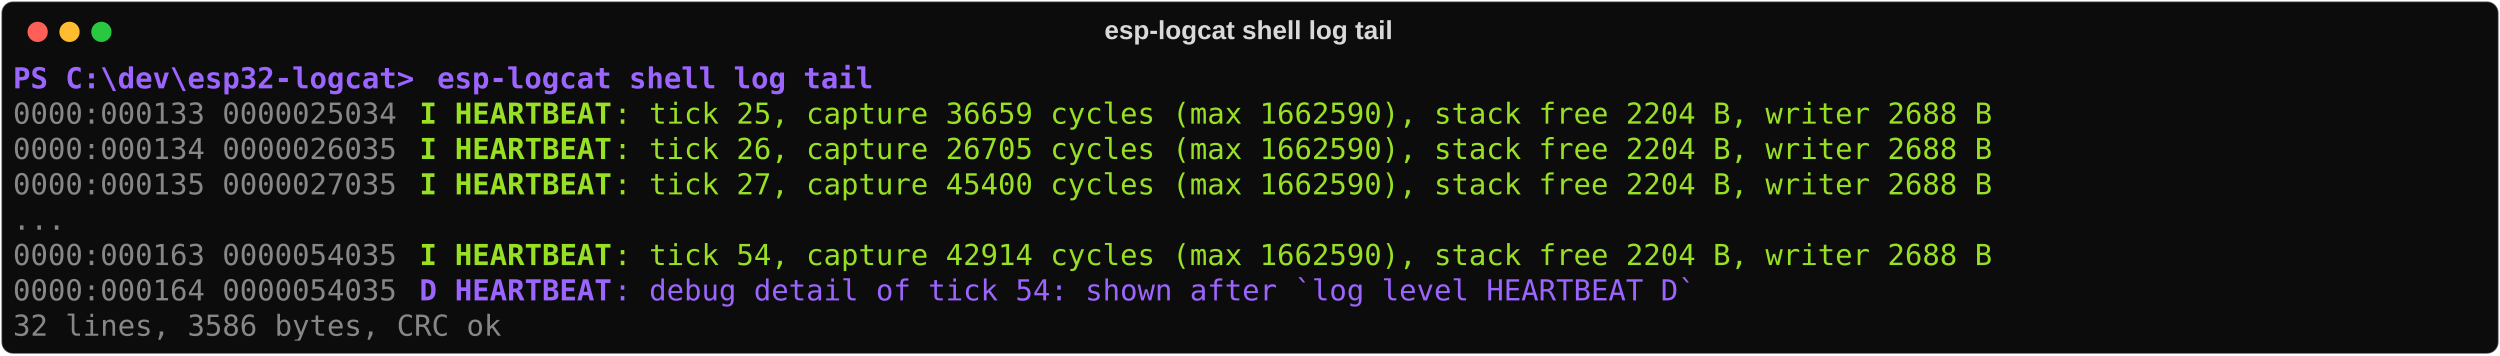
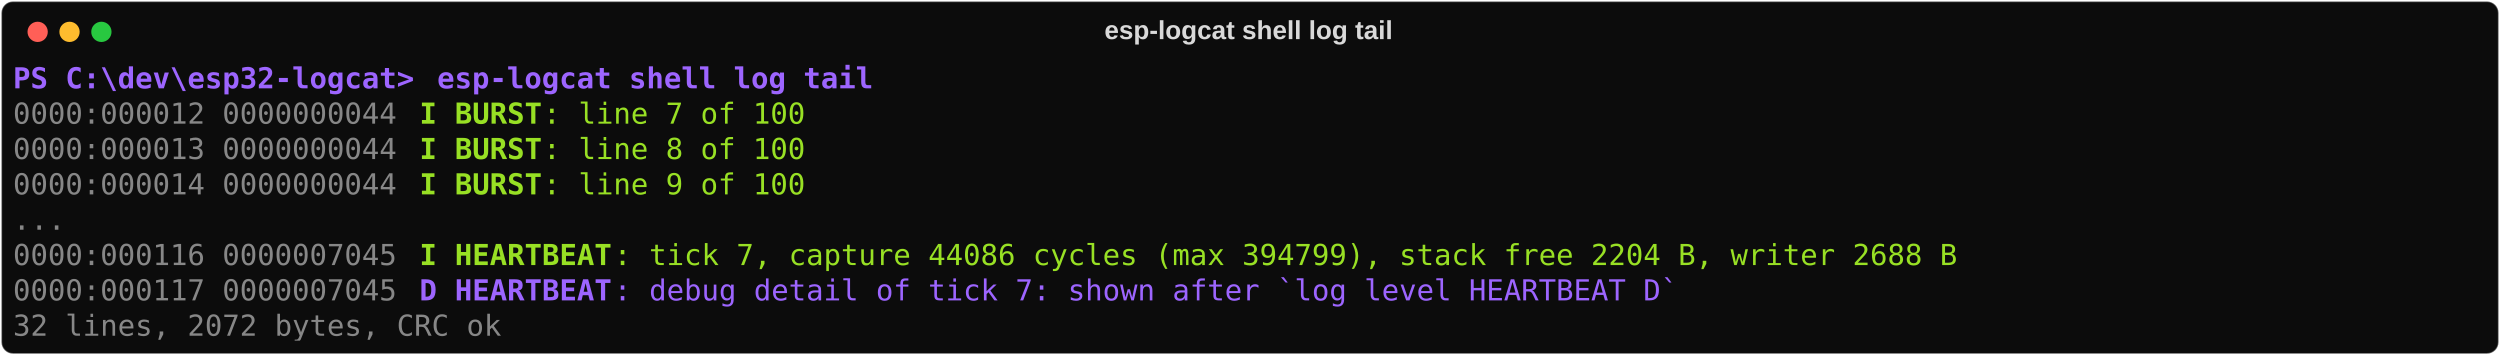
<svg xmlns="http://www.w3.org/2000/svg" class="rich-terminal" viewBox="0 0 1726 245.2">
  <style>

    @font-face {
        font-family: "Fira Code";
        src: local("FiraCode-Regular"),
                url("https://cdnjs.cloudflare.com/ajax/libs/firacode/6.2.0/woff2/FiraCode-Regular.woff2") format("woff2"),
                url("https://cdnjs.cloudflare.com/ajax/libs/firacode/6.2.0/woff/FiraCode-Regular.woff") format("woff");
        font-style: normal;
        font-weight: 400;
    }
    @font-face {
        font-family: "Fira Code";
        src: local("FiraCode-Bold"),
                url("https://cdnjs.cloudflare.com/ajax/libs/firacode/6.2.0/woff2/FiraCode-Bold.woff2") format("woff2"),
                url("https://cdnjs.cloudflare.com/ajax/libs/firacode/6.2.0/woff/FiraCode-Bold.woff") format("woff");
        font-style: bold;
        font-weight: 700;
    }

-     .terminal-1371694660-matrix {
+     .terminal-155134701-matrix {
        font-family: Fira Code, monospace;
        font-size: 20px;
        line-height: 24.4px;
        font-variant-east-asian: full-width;
    }

-     .terminal-1371694660-title {
+     .terminal-155134701-title {
        font-size: 18px;
        font-weight: bold;
        font-family: arial;
    }

-     .terminal-1371694660-r1 { fill: #9d65ff;font-weight: bold }
- .terminal-1371694660-r2 { fill: #d9d9d9 }
- .terminal-1371694660-r3 { fill: #878787 }
- .terminal-1371694660-r4 { fill: #98e024;font-weight: bold }
- .terminal-1371694660-r5 { fill: #98e024 }
- .terminal-1371694660-r6 { fill: #9d65ff }
+     .terminal-155134701-r1 { fill: #9d65ff;font-weight: bold }
+ .terminal-155134701-r2 { fill: #d9d9d9 }
+ .terminal-155134701-r3 { fill: #878787 }
+ .terminal-155134701-r4 { fill: #98e024;font-weight: bold }
+ .terminal-155134701-r5 { fill: #98e024 }
+ .terminal-155134701-r6 { fill: #9d65ff }
    </style>
  <defs>
-     <clipPath id="terminal-1371694660-clip-terminal">
+     <clipPath id="terminal-155134701-clip-terminal">
      <rect x="0" y="0" width="1707.0" height="194.2" />
    </clipPath>
-     <clipPath id="terminal-1371694660-line-0">
+     <clipPath id="terminal-155134701-line-0">
      <rect x="0" y="1.5" width="1708" height="24.65" />
    </clipPath>
-     <clipPath id="terminal-1371694660-line-1">
+     <clipPath id="terminal-155134701-line-1">
      <rect x="0" y="25.9" width="1708" height="24.65" />
    </clipPath>
-     <clipPath id="terminal-1371694660-line-2">
+     <clipPath id="terminal-155134701-line-2">
      <rect x="0" y="50.3" width="1708" height="24.65" />
    </clipPath>
-     <clipPath id="terminal-1371694660-line-3">
+     <clipPath id="terminal-155134701-line-3">
      <rect x="0" y="74.7" width="1708" height="24.65" />
    </clipPath>
-     <clipPath id="terminal-1371694660-line-4">
+     <clipPath id="terminal-155134701-line-4">
      <rect x="0" y="99.1" width="1708" height="24.65" />
    </clipPath>
-     <clipPath id="terminal-1371694660-line-5">
+     <clipPath id="terminal-155134701-line-5">
      <rect x="0" y="123.5" width="1708" height="24.65" />
    </clipPath>
-     <clipPath id="terminal-1371694660-line-6">
+     <clipPath id="terminal-155134701-line-6">
      <rect x="0" y="147.9" width="1708" height="24.65" />
    </clipPath>
  </defs>
  <rect fill="#0c0c0c" stroke="rgba(255,255,255,0.35)" stroke-width="1" x="1" y="1" width="1724" height="243.2" rx="8" />
-   <text class="terminal-1371694660-title" fill="#d9d9d9" text-anchor="middle" x="862" y="27">esp-logcat shell log tail</text>
+   <text class="terminal-155134701-title" fill="#d9d9d9" text-anchor="middle" x="862" y="27">esp-logcat shell log tail</text>
  <g transform="translate(26,22)">
    <circle cx="0" cy="0" r="7" fill="#ff5f57" />
    <circle cx="22" cy="0" r="7" fill="#febc2e" />
    <circle cx="44" cy="0" r="7" fill="#28c840" />
  </g>
-   <g transform="translate(9, 41)" clip-path="url(#terminal-1371694660-clip-terminal)">
-     <g class="terminal-1371694660-matrix">
-       <text class="terminal-1371694660-r1" x="0" y="20" textLength="292.8" clip-path="url(#terminal-1371694660-line-0)">PS C:\dev\esp32-logcat&gt; </text>
-       <text class="terminal-1371694660-r1" x="292.8" y="20" textLength="305" clip-path="url(#terminal-1371694660-line-0)">esp-logcat shell log tail</text>
-       <text class="terminal-1371694660-r2" x="1708" y="20" textLength="12.2" clip-path="url(#terminal-1371694660-line-0)">
+   <g transform="translate(9, 41)" clip-path="url(#terminal-155134701-clip-terminal)">
+     <g class="terminal-155134701-matrix">
+       <text class="terminal-155134701-r1" x="0" y="20" textLength="292.8" clip-path="url(#terminal-155134701-line-0)">PS C:\dev\esp32-logcat&gt; </text>
+       <text class="terminal-155134701-r1" x="292.8" y="20" textLength="305" clip-path="url(#terminal-155134701-line-0)">esp-logcat shell log tail</text>
+       <text class="terminal-155134701-r2" x="1708" y="20" textLength="12.2" clip-path="url(#terminal-155134701-line-0)">
</text>
-       <text class="terminal-1371694660-r3" x="0" y="44.4" textLength="280.6" clip-path="url(#terminal-1371694660-line-1)">0000:000133 0000025034 </text>
-       <text class="terminal-1371694660-r4" x="280.6" y="44.4" textLength="12.2" clip-path="url(#terminal-1371694660-line-1)">I</text>
-       <text class="terminal-1371694660-r4" x="305" y="44.4" textLength="109.8" clip-path="url(#terminal-1371694660-line-1)">HEARTBEAT</text>
-       <text class="terminal-1371694660-r5" x="414.8" y="44.4" textLength="24.4" clip-path="url(#terminal-1371694660-line-1)">: </text>
-       <text class="terminal-1371694660-r5" x="439.2" y="44.4" textLength="939.4" clip-path="url(#terminal-1371694660-line-1)">tick 25, capture 36659 cycles (max 1662590), stack free 2204 B, writer 2688 B</text>
-       <text class="terminal-1371694660-r2" x="1708" y="44.4" textLength="12.2" clip-path="url(#terminal-1371694660-line-1)">
+       <text class="terminal-155134701-r3" x="0" y="44.4" textLength="280.6" clip-path="url(#terminal-155134701-line-1)">0000:000012 0000000044 </text>
+       <text class="terminal-155134701-r4" x="280.6" y="44.4" textLength="12.2" clip-path="url(#terminal-155134701-line-1)">I</text>
+       <text class="terminal-155134701-r4" x="305" y="44.4" textLength="61" clip-path="url(#terminal-155134701-line-1)">BURST</text>
+       <text class="terminal-155134701-r5" x="366" y="44.4" textLength="24.4" clip-path="url(#terminal-155134701-line-1)">: </text>
+       <text class="terminal-155134701-r5" x="390.4" y="44.4" textLength="158.6" clip-path="url(#terminal-155134701-line-1)">line 7 of 100</text>
+       <text class="terminal-155134701-r2" x="1708" y="44.4" textLength="12.2" clip-path="url(#terminal-155134701-line-1)">
</text>
-       <text class="terminal-1371694660-r3" x="0" y="68.8" textLength="280.6" clip-path="url(#terminal-1371694660-line-2)">0000:000134 0000026035 </text>
-       <text class="terminal-1371694660-r4" x="280.6" y="68.8" textLength="12.2" clip-path="url(#terminal-1371694660-line-2)">I</text>
-       <text class="terminal-1371694660-r4" x="305" y="68.8" textLength="109.8" clip-path="url(#terminal-1371694660-line-2)">HEARTBEAT</text>
-       <text class="terminal-1371694660-r5" x="414.8" y="68.8" textLength="24.4" clip-path="url(#terminal-1371694660-line-2)">: </text>
-       <text class="terminal-1371694660-r5" x="439.2" y="68.8" textLength="939.4" clip-path="url(#terminal-1371694660-line-2)">tick 26, capture 26705 cycles (max 1662590), stack free 2204 B, writer 2688 B</text>
-       <text class="terminal-1371694660-r2" x="1708" y="68.8" textLength="12.2" clip-path="url(#terminal-1371694660-line-2)">
+       <text class="terminal-155134701-r3" x="0" y="68.8" textLength="280.6" clip-path="url(#terminal-155134701-line-2)">0000:000013 0000000044 </text>
+       <text class="terminal-155134701-r4" x="280.6" y="68.8" textLength="12.2" clip-path="url(#terminal-155134701-line-2)">I</text>
+       <text class="terminal-155134701-r4" x="305" y="68.8" textLength="61" clip-path="url(#terminal-155134701-line-2)">BURST</text>
+       <text class="terminal-155134701-r5" x="366" y="68.8" textLength="24.4" clip-path="url(#terminal-155134701-line-2)">: </text>
+       <text class="terminal-155134701-r5" x="390.4" y="68.8" textLength="158.6" clip-path="url(#terminal-155134701-line-2)">line 8 of 100</text>
+       <text class="terminal-155134701-r2" x="1708" y="68.8" textLength="12.2" clip-path="url(#terminal-155134701-line-2)">
</text>
-       <text class="terminal-1371694660-r3" x="0" y="93.2" textLength="280.6" clip-path="url(#terminal-1371694660-line-3)">0000:000135 0000027035 </text>
-       <text class="terminal-1371694660-r4" x="280.6" y="93.2" textLength="12.2" clip-path="url(#terminal-1371694660-line-3)">I</text>
-       <text class="terminal-1371694660-r4" x="305" y="93.2" textLength="109.8" clip-path="url(#terminal-1371694660-line-3)">HEARTBEAT</text>
-       <text class="terminal-1371694660-r5" x="414.8" y="93.2" textLength="24.4" clip-path="url(#terminal-1371694660-line-3)">: </text>
-       <text class="terminal-1371694660-r5" x="439.2" y="93.2" textLength="939.4" clip-path="url(#terminal-1371694660-line-3)">tick 27, capture 45400 cycles (max 1662590), stack free 2204 B, writer 2688 B</text>
-       <text class="terminal-1371694660-r2" x="1708" y="93.2" textLength="12.2" clip-path="url(#terminal-1371694660-line-3)">
+       <text class="terminal-155134701-r3" x="0" y="93.2" textLength="280.6" clip-path="url(#terminal-155134701-line-3)">0000:000014 0000000044 </text>
+       <text class="terminal-155134701-r4" x="280.6" y="93.2" textLength="12.2" clip-path="url(#terminal-155134701-line-3)">I</text>
+       <text class="terminal-155134701-r4" x="305" y="93.2" textLength="61" clip-path="url(#terminal-155134701-line-3)">BURST</text>
+       <text class="terminal-155134701-r5" x="366" y="93.2" textLength="24.4" clip-path="url(#terminal-155134701-line-3)">: </text>
+       <text class="terminal-155134701-r5" x="390.4" y="93.2" textLength="158.6" clip-path="url(#terminal-155134701-line-3)">line 9 of 100</text>
+       <text class="terminal-155134701-r2" x="1708" y="93.2" textLength="12.2" clip-path="url(#terminal-155134701-line-3)">
</text>
-       <text class="terminal-1371694660-r3" x="0" y="117.6" textLength="36.6" clip-path="url(#terminal-1371694660-line-4)">...</text>
-       <text class="terminal-1371694660-r2" x="1708" y="117.6" textLength="12.2" clip-path="url(#terminal-1371694660-line-4)">
+       <text class="terminal-155134701-r3" x="0" y="117.6" textLength="36.6" clip-path="url(#terminal-155134701-line-4)">...</text>
+       <text class="terminal-155134701-r2" x="1708" y="117.6" textLength="12.2" clip-path="url(#terminal-155134701-line-4)">
</text>
-       <text class="terminal-1371694660-r3" x="0" y="142" textLength="280.6" clip-path="url(#terminal-1371694660-line-5)">0000:000163 0000054035 </text>
-       <text class="terminal-1371694660-r4" x="280.6" y="142" textLength="12.2" clip-path="url(#terminal-1371694660-line-5)">I</text>
-       <text class="terminal-1371694660-r4" x="305" y="142" textLength="109.8" clip-path="url(#terminal-1371694660-line-5)">HEARTBEAT</text>
-       <text class="terminal-1371694660-r5" x="414.8" y="142" textLength="24.4" clip-path="url(#terminal-1371694660-line-5)">: </text>
-       <text class="terminal-1371694660-r5" x="439.2" y="142" textLength="939.4" clip-path="url(#terminal-1371694660-line-5)">tick 54, capture 42914 cycles (max 1662590), stack free 2204 B, writer 2688 B</text>
-       <text class="terminal-1371694660-r2" x="1708" y="142" textLength="12.2" clip-path="url(#terminal-1371694660-line-5)">
+       <text class="terminal-155134701-r3" x="0" y="142" textLength="280.6" clip-path="url(#terminal-155134701-line-5)">0000:000116 0000007045 </text>
+       <text class="terminal-155134701-r4" x="280.6" y="142" textLength="12.2" clip-path="url(#terminal-155134701-line-5)">I</text>
+       <text class="terminal-155134701-r4" x="305" y="142" textLength="109.8" clip-path="url(#terminal-155134701-line-5)">HEARTBEAT</text>
+       <text class="terminal-155134701-r5" x="414.8" y="142" textLength="24.4" clip-path="url(#terminal-155134701-line-5)">: </text>
+       <text class="terminal-155134701-r5" x="439.2" y="142" textLength="915" clip-path="url(#terminal-155134701-line-5)">tick 7, capture 44086 cycles (max 394799), stack free 2204 B, writer 2688 B</text>
+       <text class="terminal-155134701-r2" x="1708" y="142" textLength="12.2" clip-path="url(#terminal-155134701-line-5)">
</text>
-       <text class="terminal-1371694660-r3" x="0" y="166.4" textLength="280.6" clip-path="url(#terminal-1371694660-line-6)">0000:000164 0000054035 </text>
-       <text class="terminal-1371694660-r1" x="280.6" y="166.4" textLength="12.2" clip-path="url(#terminal-1371694660-line-6)">D</text>
-       <text class="terminal-1371694660-r1" x="305" y="166.4" textLength="109.8" clip-path="url(#terminal-1371694660-line-6)">HEARTBEAT</text>
-       <text class="terminal-1371694660-r6" x="414.8" y="166.4" textLength="24.4" clip-path="url(#terminal-1371694660-line-6)">: </text>
-       <text class="terminal-1371694660-r6" x="439.2" y="166.4" textLength="732" clip-path="url(#terminal-1371694660-line-6)">debug detail of tick 54: shown after `log level HEARTBEAT D`</text>
-       <text class="terminal-1371694660-r2" x="1708" y="166.4" textLength="12.2" clip-path="url(#terminal-1371694660-line-6)">
+       <text class="terminal-155134701-r3" x="0" y="166.4" textLength="280.6" clip-path="url(#terminal-155134701-line-6)">0000:000117 0000007045 </text>
+       <text class="terminal-155134701-r1" x="280.6" y="166.4" textLength="12.2" clip-path="url(#terminal-155134701-line-6)">D</text>
+       <text class="terminal-155134701-r1" x="305" y="166.4" textLength="109.8" clip-path="url(#terminal-155134701-line-6)">HEARTBEAT</text>
+       <text class="terminal-155134701-r6" x="414.8" y="166.4" textLength="24.4" clip-path="url(#terminal-155134701-line-6)">: </text>
+       <text class="terminal-155134701-r6" x="439.2" y="166.4" textLength="719.8" clip-path="url(#terminal-155134701-line-6)">debug detail of tick 7: shown after `log level HEARTBEAT D`</text>
+       <text class="terminal-155134701-r2" x="1708" y="166.4" textLength="12.2" clip-path="url(#terminal-155134701-line-6)">
</text>
-       <text class="terminal-1371694660-r3" x="0" y="190.8" textLength="341.6" clip-path="url(#terminal-1371694660-line-7)">32 lines, 3586 bytes, CRC ok</text>
-       <text class="terminal-1371694660-r2" x="1708" y="190.8" textLength="12.2" clip-path="url(#terminal-1371694660-line-7)">
+       <text class="terminal-155134701-r3" x="0" y="190.8" textLength="341.6" clip-path="url(#terminal-155134701-line-7)">32 lines, 2072 bytes, CRC ok</text>
+       <text class="terminal-155134701-r2" x="1708" y="190.8" textLength="12.2" clip-path="url(#terminal-155134701-line-7)">
</text>
    </g>
  </g>
</svg>
